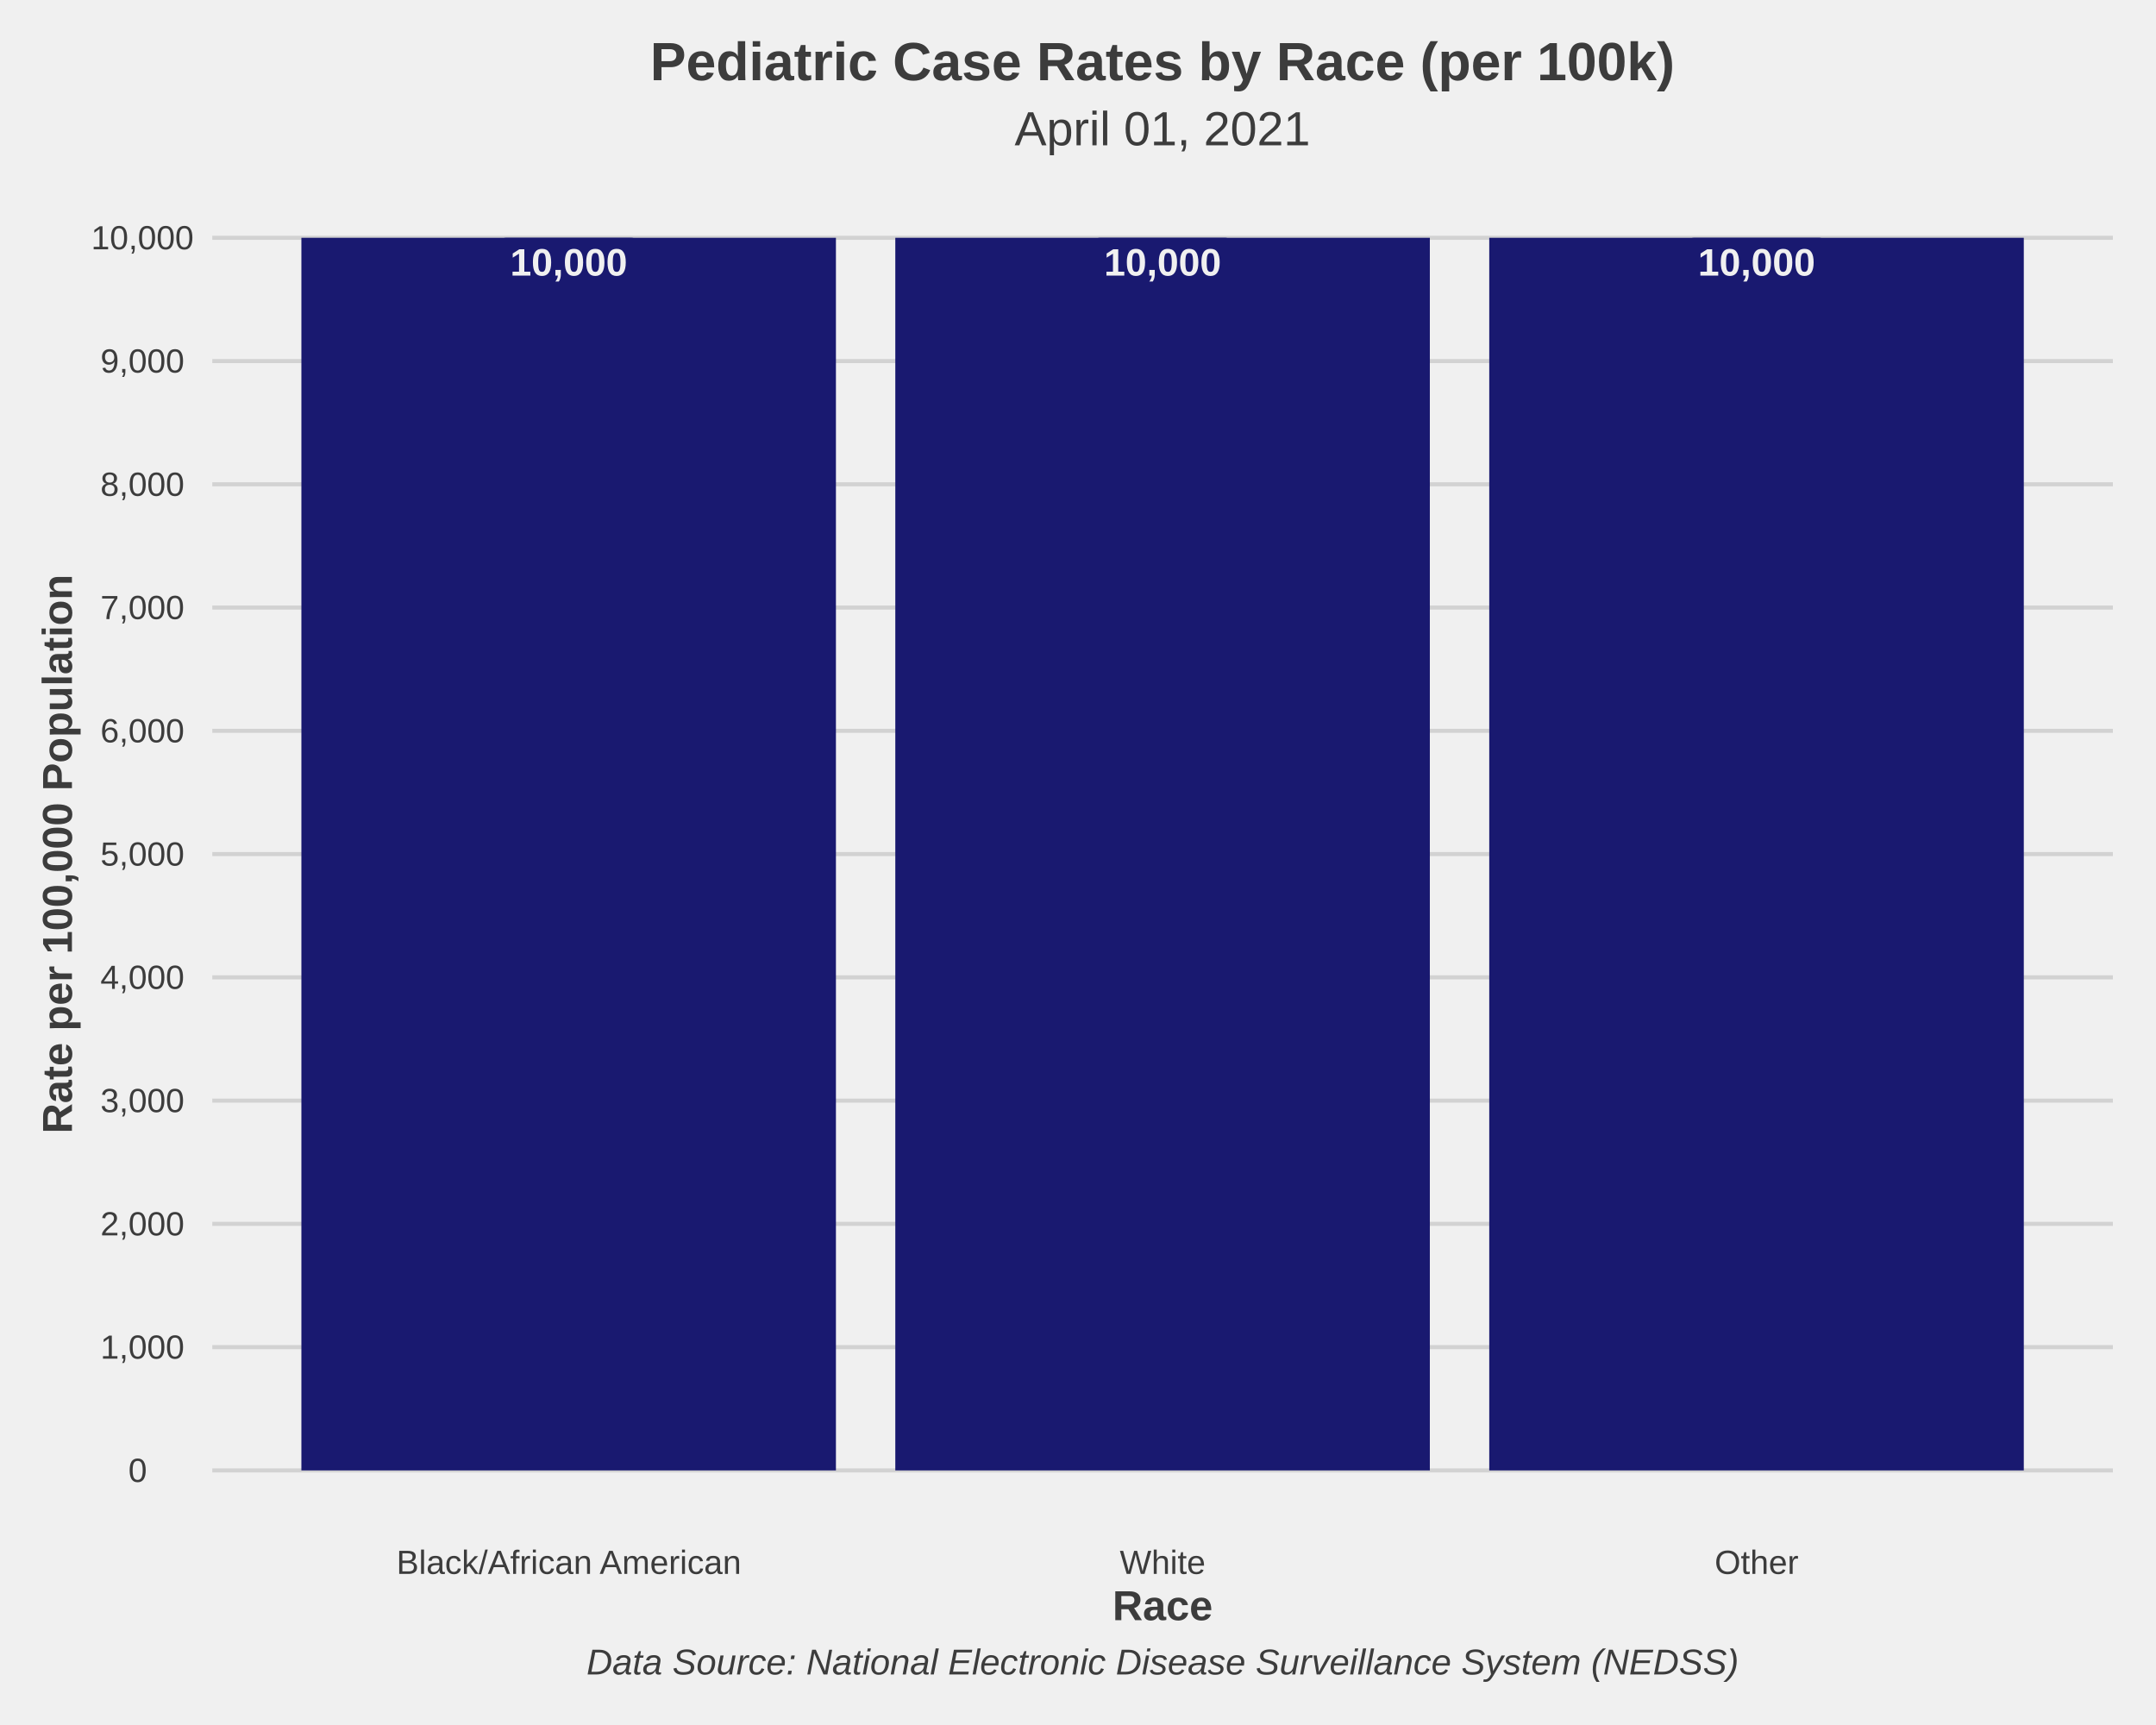
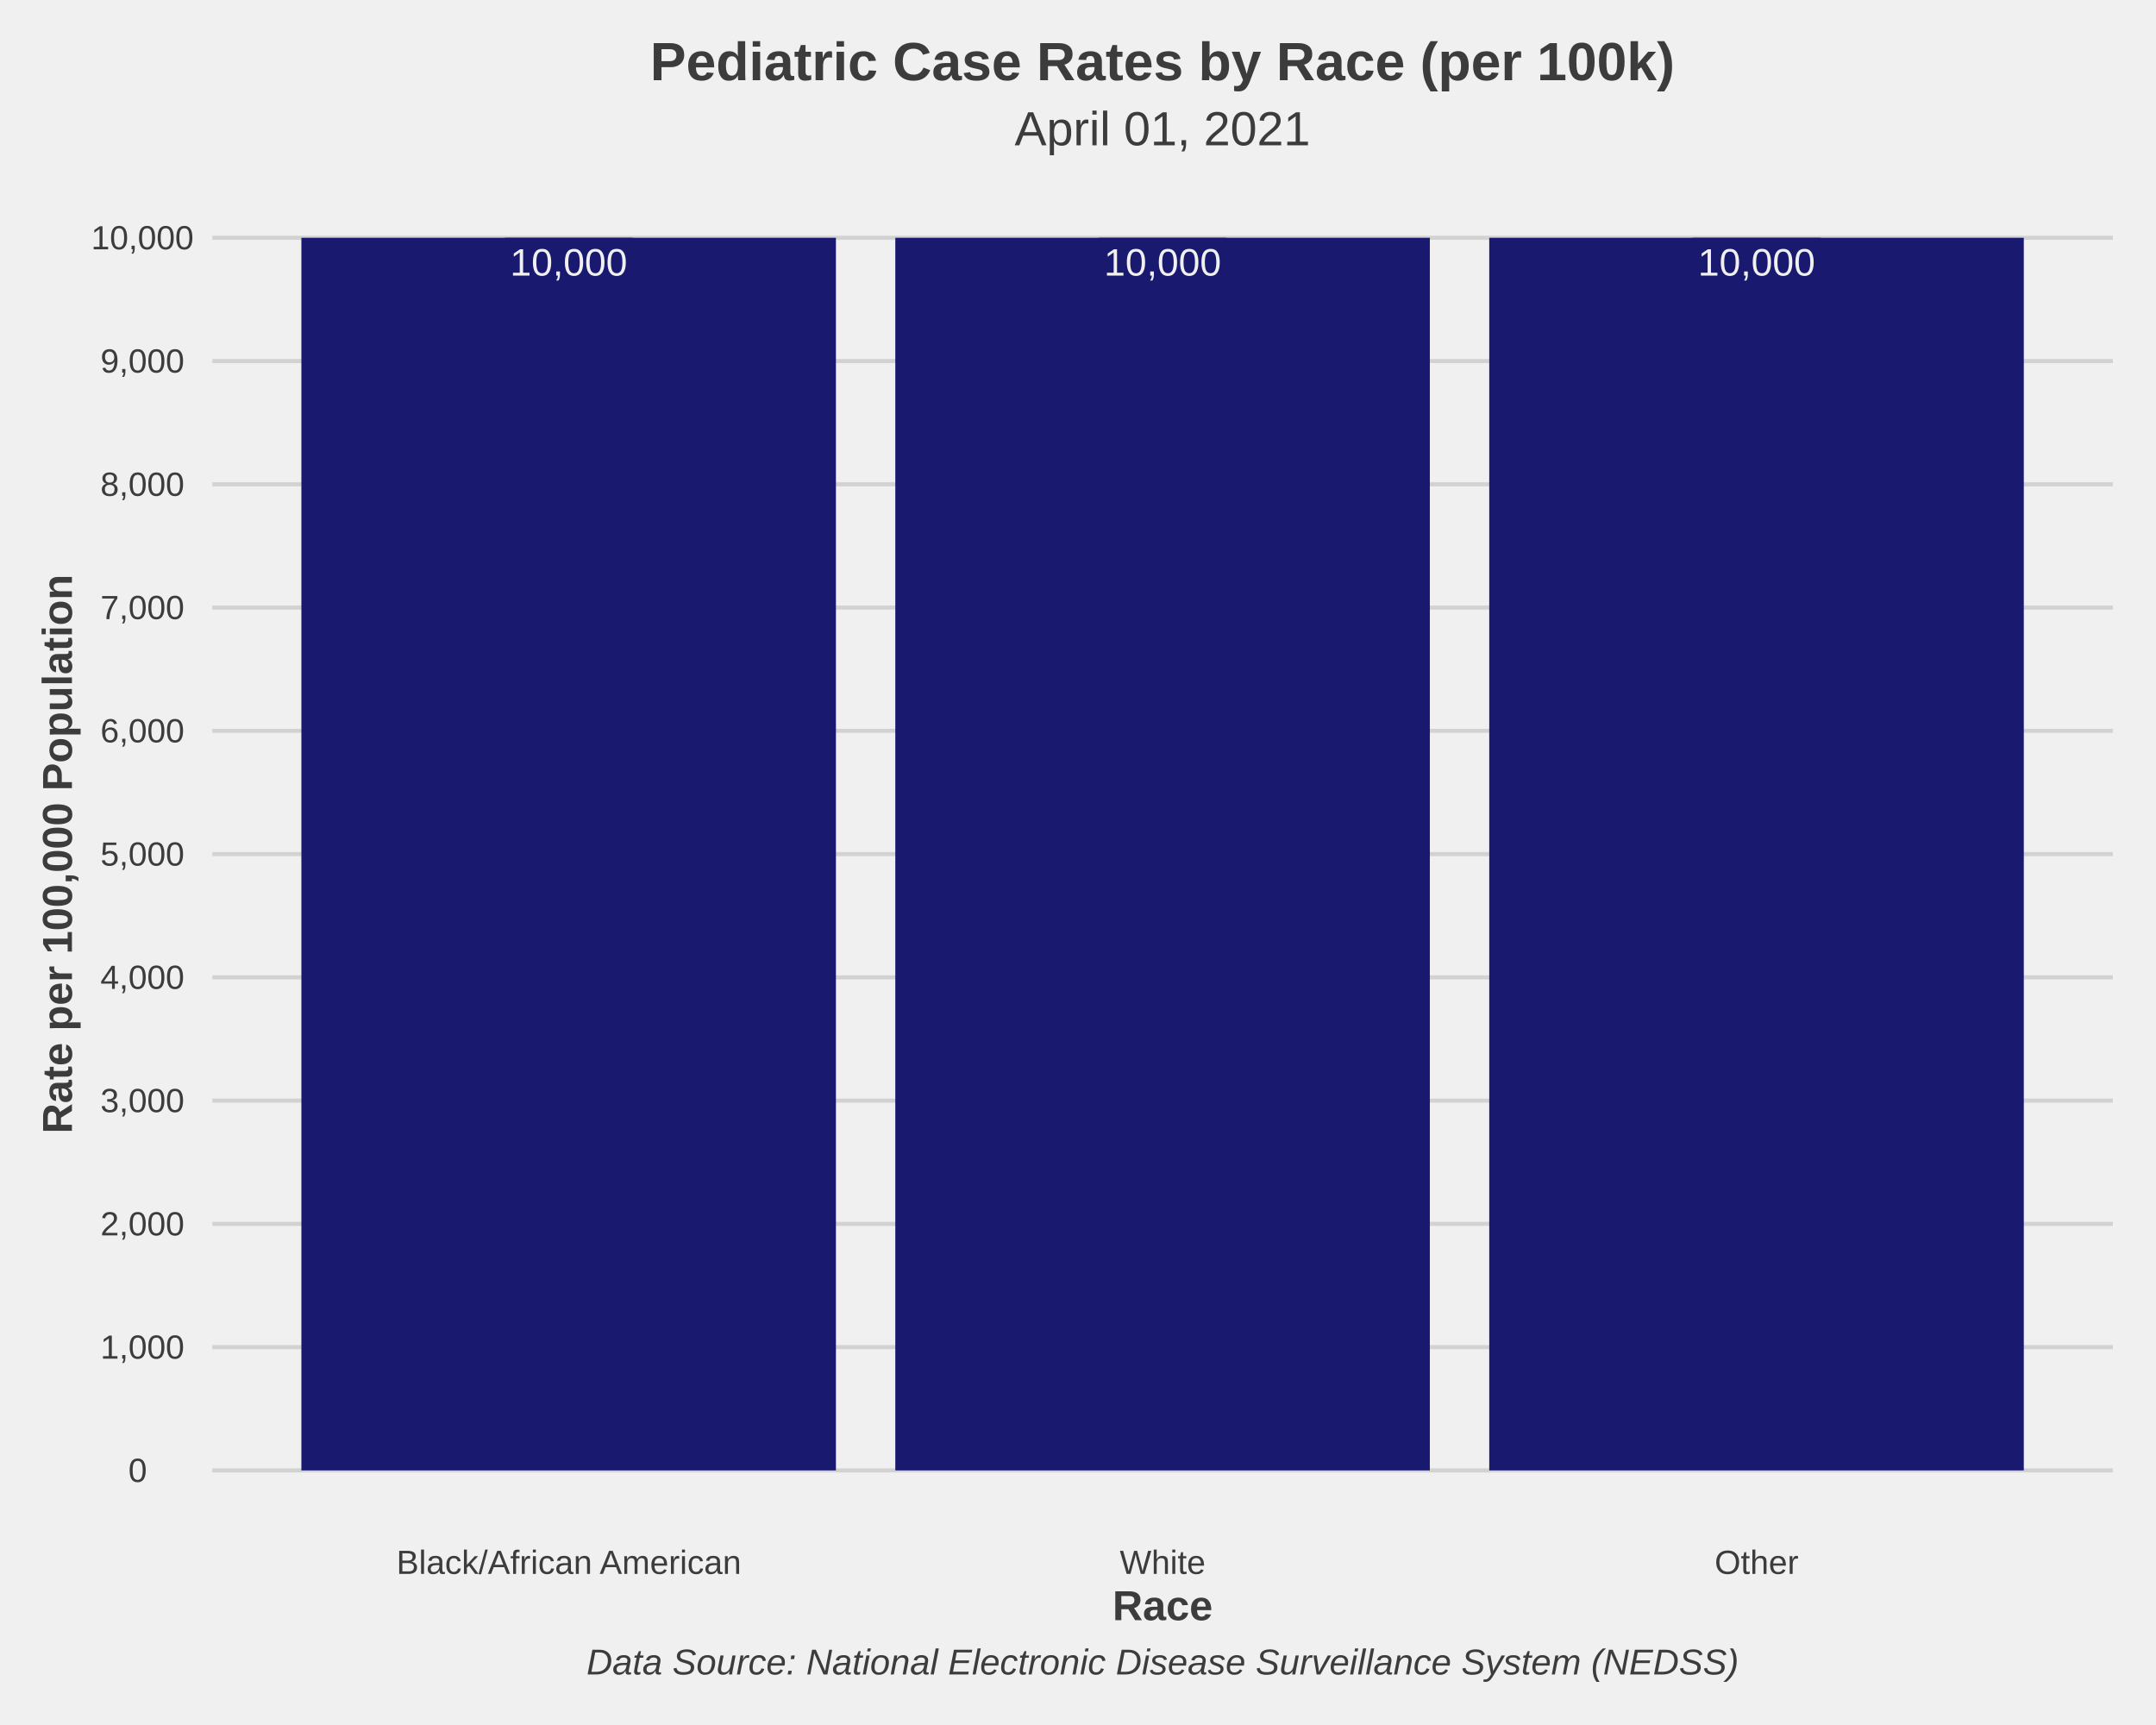
<svg xmlns="http://www.w3.org/2000/svg" viewBox="0 0 720.00 576.00">
  <defs>
    <style type="text/css">
    line, polyline, polygon, path, rect, circle {
      fill: none;
      stroke: #000000;
      stroke-linecap: round;
      stroke-linejoin: round;
      stroke-miterlimit: 10.00;
    }
  </style>
  </defs>
  <rect width="100%" height="100%" style="stroke: none; fill: #FFFFFF;" />
  <rect x="0.00" y="0.00" width="720.00" height="576.00" style="stroke-width: 1.36; stroke: none; fill: #F0F0F0;" />
  <defs>
    <clipPath id="cpNzAuOTB8NzA1LjYwfDUxMS41N3w1OC44Mg==">
      <rect x="70.90" y="58.82" width="634.70" height="452.75" />
    </clipPath>
  </defs>
  <rect x="70.90" y="58.82" width="634.70" height="452.75" style="stroke-width: 1.36; stroke: none; fill: #F0F0F0;" clip-path="url(#cpNzAuOTB8NzA1LjYwfDUxMS41N3w1OC44Mg==)" />
  <polyline points="70.90,490.99 705.60,490.99 " style="stroke-width: 1.36; stroke: #D2D2D2; stroke-linecap: butt;" clip-path="url(#cpNzAuOTB8NzA1LjYwfDUxMS41N3w1OC44Mg==)" />
  <polyline points="70.90,449.83 705.60,449.83 " style="stroke-width: 1.36; stroke: #D2D2D2; stroke-linecap: butt;" clip-path="url(#cpNzAuOTB8NzA1LjYwfDUxMS41N3w1OC44Mg==)" />
  <polyline points="70.90,408.67 705.60,408.67 " style="stroke-width: 1.36; stroke: #D2D2D2; stroke-linecap: butt;" clip-path="url(#cpNzAuOTB8NzA1LjYwfDUxMS41N3w1OC44Mg==)" />
  <polyline points="70.90,367.51 705.60,367.51 " style="stroke-width: 1.36; stroke: #D2D2D2; stroke-linecap: butt;" clip-path="url(#cpNzAuOTB8NzA1LjYwfDUxMS41N3w1OC44Mg==)" />
  <polyline points="70.90,326.35 705.60,326.35 " style="stroke-width: 1.36; stroke: #D2D2D2; stroke-linecap: butt;" clip-path="url(#cpNzAuOTB8NzA1LjYwfDUxMS41N3w1OC44Mg==)" />
  <polyline points="70.90,285.19 705.60,285.19 " style="stroke-width: 1.36; stroke: #D2D2D2; stroke-linecap: butt;" clip-path="url(#cpNzAuOTB8NzA1LjYwfDUxMS41N3w1OC44Mg==)" />
  <polyline points="70.90,244.03 705.60,244.03 " style="stroke-width: 1.36; stroke: #D2D2D2; stroke-linecap: butt;" clip-path="url(#cpNzAuOTB8NzA1LjYwfDUxMS41N3w1OC44Mg==)" />
  <polyline points="70.90,202.87 705.60,202.87 " style="stroke-width: 1.36; stroke: #D2D2D2; stroke-linecap: butt;" clip-path="url(#cpNzAuOTB8NzA1LjYwfDUxMS41N3w1OC44Mg==)" />
  <polyline points="70.90,161.71 705.60,161.71 " style="stroke-width: 1.36; stroke: #D2D2D2; stroke-linecap: butt;" clip-path="url(#cpNzAuOTB8NzA1LjYwfDUxMS41N3w1OC44Mg==)" />
  <polyline points="70.90,120.56 705.60,120.56 " style="stroke-width: 1.36; stroke: #D2D2D2; stroke-linecap: butt;" clip-path="url(#cpNzAuOTB8NzA1LjYwfDUxMS41N3w1OC44Mg==)" />
  <polyline points="70.90,79.40 705.60,79.40 " style="stroke-width: 1.36; stroke: #D2D2D2; stroke-linecap: butt;" clip-path="url(#cpNzAuOTB8NzA1LjYwfDUxMS41N3w1OC44Mg==)" />
  <rect x="100.65" y="79.40" width="178.51" height="411.59" style="stroke-width: 1.07; stroke: none; stroke-linecap: square; stroke-linejoin: miter; fill: #191970;" clip-path="url(#cpNzAuOTB8NzA1LjYwfDUxMS41N3w1OC44Mg==)" />
  <rect x="298.99" y="79.40" width="178.51" height="411.59" style="stroke-width: 1.07; stroke: none; stroke-linecap: square; stroke-linejoin: miter; fill: #191970;" clip-path="url(#cpNzAuOTB8NzA1LjYwfDUxMS41N3w1OC44Mg==)" />
  <rect x="497.34" y="79.40" width="178.51" height="411.59" style="stroke-width: 1.07; stroke: none; stroke-linecap: square; stroke-linejoin: miter; fill: #191970;" clip-path="url(#cpNzAuOTB8NzA1LjYwfDUxMS41N3w1OC44Mg==)" />
  <polygon points="168.91,95.39 210.90,95.39 210.81,95.39 211.16,95.38 211.50,95.31 211.83,95.18 212.13,95.01 212.40,94.79 212.63,94.53 212.81,94.24 212.95,93.92 213.03,93.58 213.06,93.23 213.06,93.23 213.06,81.56 213.06,81.56 213.03,81.21 212.95,80.87 212.81,80.55 212.63,80.26 212.40,80.00 212.13,79.78 211.83,79.60 211.50,79.48 211.16,79.41 210.90,79.40 168.91,79.40 169.17,79.41 168.82,79.40 168.48,79.44 168.14,79.54 167.83,79.69 167.54,79.88 167.29,80.12 167.08,80.40 166.92,80.71 166.81,81.04 166.76,81.38 166.75,81.56 166.75,93.23 166.76,93.06 166.76,93.41 166.81,93.75 166.92,94.08 167.08,94.39 167.29,94.67 167.54,94.91 167.83,95.10 168.14,95.25 168.48,95.35 168.82,95.39 " style="stroke-width: 0.00; stroke: none; fill: #191970;" clip-path="url(#cpNzAuOTB8NzA1LjYwfDUxMS41N3w1OC44Mg==)" />
  <g clip-path="url(#cpNzAuOTB8NzA1LjYwfDUxMS41N3w1OC44Mg==)">
-     <text x="170.35" y="92.03" style="font-size: 12.80px; font-weight: bold; fill: #F0F0F0; font-family: Liberation Sans;" textLength="39.11px" lengthAdjust="spacingAndGlyphs">10,000</text>
+     <text x="170.35" y="92.03" style="font-size: 12.80px; fill: #F0F0F0; font-family: Liberation Sans;" textLength="39.11px" lengthAdjust="spacingAndGlyphs">10,000</text>
  </g>
  <polygon points="367.25,95.39 409.24,95.39 409.16,95.39 409.50,95.38 409.84,95.31 410.17,95.18 410.47,95.01 410.74,94.79 410.97,94.53 411.16,94.24 411.29,93.92 411.38,93.58 411.40,93.23 411.40,93.23 411.40,81.56 411.40,81.56 411.38,81.21 411.29,80.87 411.16,80.55 410.97,80.26 410.74,80.00 410.47,79.78 410.17,79.60 409.84,79.48 409.50,79.41 409.24,79.40 367.25,79.40 367.51,79.41 367.17,79.40 366.82,79.44 366.49,79.54 366.17,79.69 365.89,79.88 365.64,80.12 365.43,80.40 365.27,80.71 365.16,81.04 365.10,81.38 365.09,81.56 365.09,93.23 365.10,93.06 365.10,93.41 365.16,93.75 365.27,94.08 365.43,94.39 365.64,94.67 365.89,94.91 366.17,95.10 366.49,95.25 366.82,95.35 367.17,95.39 " style="stroke-width: 0.00; stroke: none; fill: #191970;" clip-path="url(#cpNzAuOTB8NzA1LjYwfDUxMS41N3w1OC44Mg==)" />
  <g clip-path="url(#cpNzAuOTB8NzA1LjYwfDUxMS41N3w1OC44Mg==)">
-     <text x="368.69" y="92.03" style="font-size: 12.80px; font-weight: bold; fill: #F0F0F0; font-family: Liberation Sans;" textLength="39.11px" lengthAdjust="spacingAndGlyphs">10,000</text>
+     <text x="368.69" y="92.03" style="font-size: 12.80px; fill: #F0F0F0; font-family: Liberation Sans;" textLength="39.11px" lengthAdjust="spacingAndGlyphs">10,000</text>
  </g>
  <polygon points="565.60,95.39 607.59,95.39 607.50,95.39 607.85,95.38 608.19,95.31 608.51,95.18 608.82,95.01 609.08,94.79 609.31,94.53 609.50,94.24 609.64,93.92 609.72,93.58 609.75,93.23 609.75,93.23 609.75,81.56 609.75,81.56 609.72,81.21 609.64,80.87 609.50,80.55 609.31,80.26 609.08,80.00 608.82,79.78 608.51,79.60 608.19,79.48 607.85,79.41 607.59,79.40 565.60,79.40 565.86,79.41 565.51,79.40 565.17,79.44 564.83,79.54 564.52,79.69 564.23,79.88 563.98,80.12 563.77,80.40 563.61,80.71 563.50,81.04 563.45,81.38 563.44,81.56 563.44,93.23 563.45,93.06 563.45,93.41 563.50,93.75 563.61,94.08 563.77,94.39 563.98,94.67 564.23,94.91 564.52,95.10 564.83,95.25 565.17,95.35 565.51,95.39 " style="stroke-width: 0.00; stroke: none; fill: #191970;" clip-path="url(#cpNzAuOTB8NzA1LjYwfDUxMS41N3w1OC44Mg==)" />
  <g clip-path="url(#cpNzAuOTB8NzA1LjYwfDUxMS41N3w1OC44Mg==)">
-     <text x="567.04" y="92.03" style="font-size: 12.80px; font-weight: bold; fill: #F0F0F0; font-family: Liberation Sans;" textLength="39.11px" lengthAdjust="spacingAndGlyphs">10,000</text>
+     <text x="567.04" y="92.03" style="font-size: 12.80px; fill: #F0F0F0; font-family: Liberation Sans;" textLength="39.11px" lengthAdjust="spacingAndGlyphs">10,000</text>
  </g>
  <rect x="70.90" y="58.82" width="634.70" height="452.75" style="stroke-width: 1.36; stroke: none;" clip-path="url(#cpNzAuOTB8NzA1LjYwfDUxMS41N3w1OC44Mg==)" />
  <defs>
    <clipPath id="cpMC4wMHw3MjAuMDB8NTc2LjAwfDAuMDA=">
      <rect x="0.00" y="0.00" width="720.00" height="576.00" />
    </clipPath>
  </defs>
  <g clip-path="url(#cpMC4wMHw3MjAuMDB8NTc2LjAwfDAuMDA=)">
    <text x="42.86" y="494.84" style="font-size: 11.20px; fill: #3C3C3C; font-family: Liberation Sans;" textLength="21.77px" lengthAdjust="spacingAndGlyphs">     0</text>
  </g>
  <g clip-path="url(#cpMC4wMHw3MjAuMDB8NTc2LjAwfDAuMDA=)">
    <text x="33.53" y="453.68" style="font-size: 11.20px; fill: #3C3C3C; font-family: Liberation Sans;" textLength="31.09px" lengthAdjust="spacingAndGlyphs"> 1,000</text>
  </g>
  <g clip-path="url(#cpMC4wMHw3MjAuMDB8NTc2LjAwfDAuMDA=)">
    <text x="33.53" y="412.52" style="font-size: 11.20px; fill: #3C3C3C; font-family: Liberation Sans;" textLength="31.09px" lengthAdjust="spacingAndGlyphs"> 2,000</text>
  </g>
  <g clip-path="url(#cpMC4wMHw3MjAuMDB8NTc2LjAwfDAuMDA=)">
    <text x="33.53" y="371.36" style="font-size: 11.20px; fill: #3C3C3C; font-family: Liberation Sans;" textLength="31.09px" lengthAdjust="spacingAndGlyphs"> 3,000</text>
  </g>
  <g clip-path="url(#cpMC4wMHw3MjAuMDB8NTc2LjAwfDAuMDA=)">
    <text x="33.53" y="330.20" style="font-size: 11.20px; fill: #3C3C3C; font-family: Liberation Sans;" textLength="31.09px" lengthAdjust="spacingAndGlyphs"> 4,000</text>
  </g>
  <g clip-path="url(#cpMC4wMHw3MjAuMDB8NTc2LjAwfDAuMDA=)">
    <text x="33.53" y="289.04" style="font-size: 11.20px; fill: #3C3C3C; font-family: Liberation Sans;" textLength="31.09px" lengthAdjust="spacingAndGlyphs"> 5,000</text>
  </g>
  <g clip-path="url(#cpMC4wMHw3MjAuMDB8NTc2LjAwfDAuMDA=)">
    <text x="33.53" y="247.88" style="font-size: 11.20px; fill: #3C3C3C; font-family: Liberation Sans;" textLength="31.09px" lengthAdjust="spacingAndGlyphs"> 6,000</text>
  </g>
  <g clip-path="url(#cpMC4wMHw3MjAuMDB8NTc2LjAwfDAuMDA=)">
    <text x="33.53" y="206.72" style="font-size: 11.20px; fill: #3C3C3C; font-family: Liberation Sans;" textLength="31.09px" lengthAdjust="spacingAndGlyphs"> 7,000</text>
  </g>
  <g clip-path="url(#cpMC4wMHw3MjAuMDB8NTc2LjAwfDAuMDA=)">
    <text x="33.53" y="165.57" style="font-size: 11.20px; fill: #3C3C3C; font-family: Liberation Sans;" textLength="31.09px" lengthAdjust="spacingAndGlyphs"> 8,000</text>
  </g>
  <g clip-path="url(#cpMC4wMHw3MjAuMDB8NTc2LjAwfDAuMDA=)">
    <text x="33.53" y="124.41" style="font-size: 11.20px; fill: #3C3C3C; font-family: Liberation Sans;" textLength="31.09px" lengthAdjust="spacingAndGlyphs"> 9,000</text>
  </g>
  <g clip-path="url(#cpMC4wMHw3MjAuMDB8NTc2LjAwfDAuMDA=)">
    <text x="30.42" y="83.25" style="font-size: 11.20px; fill: #3C3C3C; font-family: Liberation Sans;" textLength="34.20px" lengthAdjust="spacingAndGlyphs">10,000</text>
  </g>
  <g clip-path="url(#cpMC4wMHw3MjAuMDB8NTc2LjAwfDAuMDA=)">
    <text x="132.40" y="525.55" style="font-size: 11.20px; fill: #3C3C3C; font-family: Liberation Sans;" textLength="115.00px" lengthAdjust="spacingAndGlyphs">Black/African American</text>
  </g>
  <g clip-path="url(#cpMC4wMHw3MjAuMDB8NTc2LjAwfDAuMDA=)">
    <text x="373.95" y="525.55" style="font-size: 11.20px; fill: #3C3C3C; font-family: Liberation Sans;" textLength="28.59px" lengthAdjust="spacingAndGlyphs">White</text>
  </g>
  <g clip-path="url(#cpMC4wMHw3MjAuMDB8NTc2LjAwfDAuMDA=)">
    <text x="572.61" y="525.55" style="font-size: 11.20px; fill: #3C3C3C; font-family: Liberation Sans;" textLength="27.97px" lengthAdjust="spacingAndGlyphs">Other</text>
  </g>
  <g clip-path="url(#cpMC4wMHw3MjAuMDB8NTc2LjAwfDAuMDA=)">
    <text x="371.52" y="540.99" style="font-size: 14.00px; font-weight: bold; fill: #3C3C3C; font-family: Liberation Sans;" textLength="33.45px" lengthAdjust="spacingAndGlyphs">Race</text>
  </g>
  <g clip-path="url(#cpMC4wMHw3MjAuMDB8NTc2LjAwfDAuMDA=)">
    <text transform="translate(24.02,378.52) rotate(-90)" style="font-size: 14.00px; font-weight: bold; fill: #3C3C3C; font-family: Liberation Sans;" textLength="186.66px" lengthAdjust="spacingAndGlyphs">Rate per 100,000 Population</text>
  </g>
  <g clip-path="url(#cpMC4wMHw3MjAuMDB8NTc2LjAwfDAuMDA=)">
    <text x="338.83" y="48.51" style="font-size: 16.00px; fill: #3C3C3C; font-family: Liberation Sans;" textLength="98.83px" lengthAdjust="spacingAndGlyphs">April 01, 2021</text>
  </g>
  <g clip-path="url(#cpMC4wMHw3MjAuMDB8NTc2LjAwfDAuMDA=)">
    <text x="217.11" y="26.79" style="font-size: 18.00px; font-weight: bold; fill: #3C3C3C; font-family: Liberation Sans;" textLength="342.28px" lengthAdjust="spacingAndGlyphs">Pediatric Case Rates by Race (per 100k)</text>
  </g>
  <g clip-path="url(#cpMC4wMHw3MjAuMDB8NTc2LjAwfDAuMDA=)">
    <text x="195.86" y="559.12" style="font-size: 12.00px; font-style: italic; fill: #3C3C3C; font-family: Liberation Sans;" textLength="384.78px" lengthAdjust="spacingAndGlyphs">Data Source: National Electronic Disease Surveillance System (NEDSS)</text>
  </g>
</svg>
